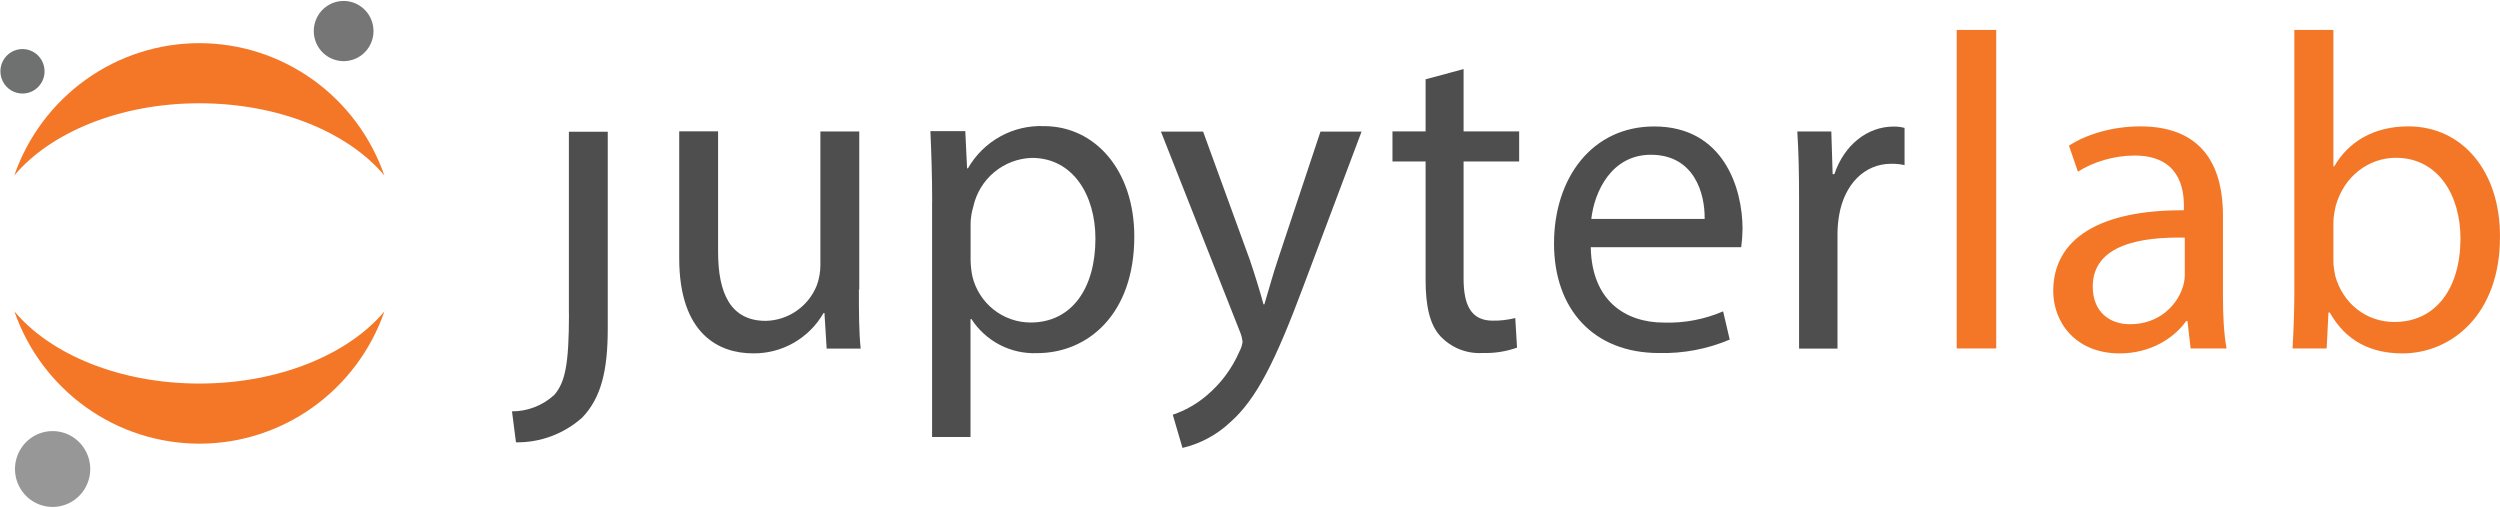
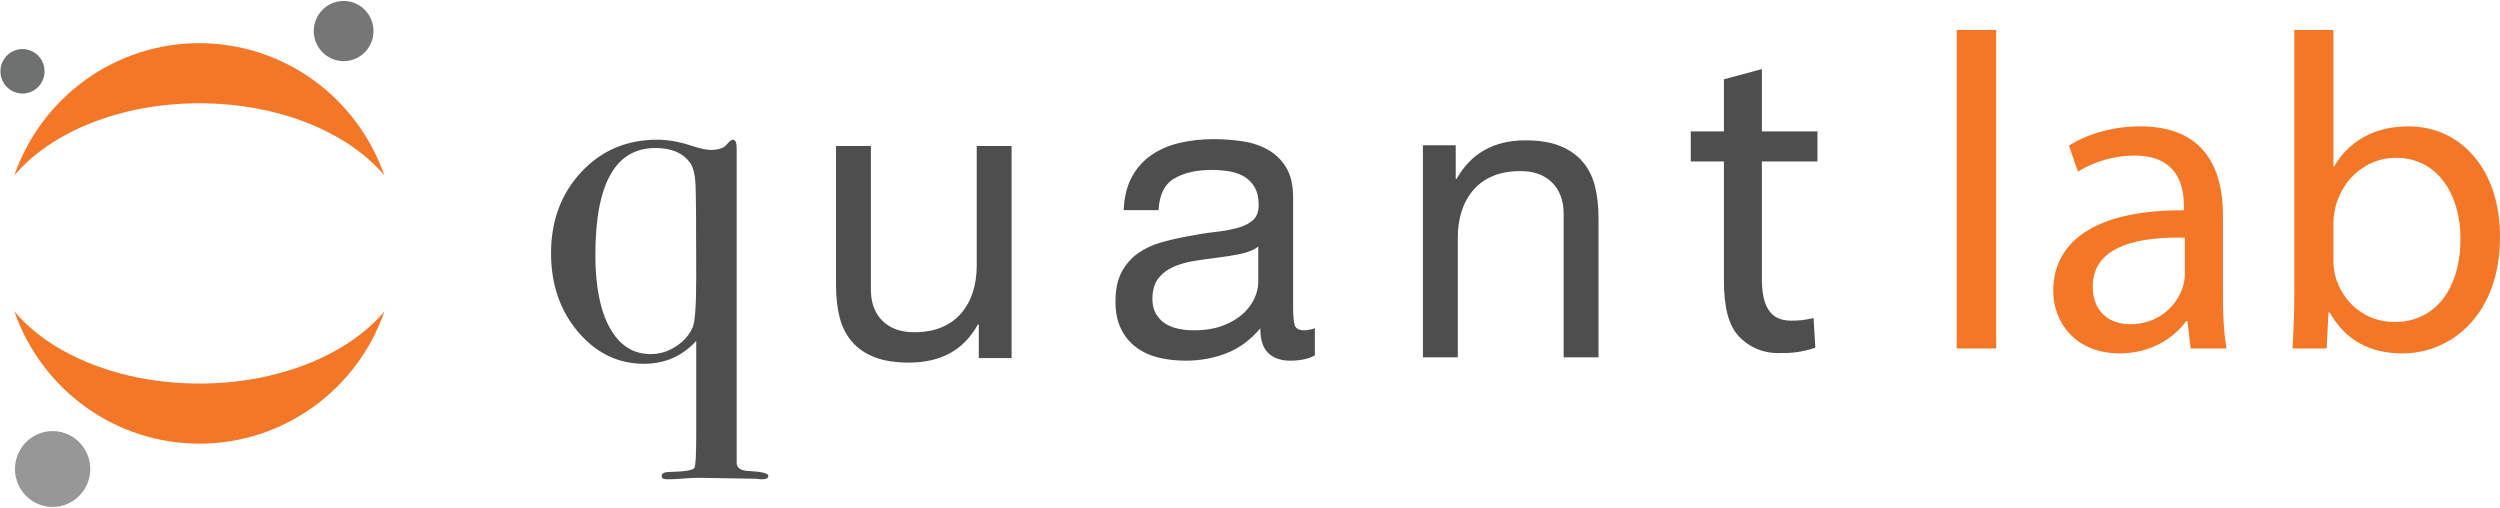
<svg xmlns="http://www.w3.org/2000/svg" width="2340px" height="475px" viewBox="0 0 2340 475" version="1.1">
  <defs />
  <g id="Page-1" stroke="none" stroke-width="1" fill="none" fill-rule="evenodd">
    <g id="fulllogo-greytext-orangebody-greymoons-(1)" transform="translate(-1, 0)">
      <g id="logo.svg">
        <g id="Canvas">
          <g id="logo">
            <g id="Group" transform="translate(480.1364, 64.27149)" fill="#4E4E4E">
              <g id="g">
-                 <g id="path" transform="translate(0, 58.87557)">
+                 <g id="path" transform="translate(-1050.0, -120.0)">
                  <g id="path0-fill">
-                     <g id="path0_fill-link" transform="translate(0.087603, 0.140294)">
-                       <path d="M53.336,169.825 C53.336,218.574 49.615,234.49 39.692,246.239 C28.86,256.242 14.692,261.774 0,261.739 L3.721,290.737 C26.493,291.052 48.568,282.825 65.657,267.655 C83.435,249.156 89.637,223.573 89.637,184.326 L89.637,0 L53.253,0 L53.253,170.076 L53.336,169.825 L53.336,169.825 Z" id="path0_fill" />
+                     <g id="path0_fill-link" transform="translate(0.0, 0.0)">
+                       <path transform="scale(9.5)" d="M135.791,52.752c0,0.225-0.208,0.336-0.624,0.336c-0.191,0-0.354-0.017-0.479-0.048l-5.76-0.097                                         c-0.386,0-0.882,0.023-1.488,0.072c-0.608,0.048-1.024,0.071-1.248,0.071h-0.433c-0.319,0-0.479-0.111-0.479-0.338                                         c0-0.256,0.287-0.385,0.863-0.385c1.407-0.033,2.191-0.161,2.353-0.385c0.128-0.13,0.192-1.237,0.192-3.324v-9.201                                         c-1.377,1.505-3.09,2.256-5.137,2.256c-2.561,0-4.729-1.048-6.505-3.144c-1.774-2.096-2.663-4.681-2.663-7.752                                         c0-3.2,0.991-5.864,2.977-7.992c1.982-2.128,4.479-3.192,7.488-3.192c1.022,0,2.127,0.192,3.312,0.576                                         c0.896,0.288,1.536,0.433,1.92,0.433c0.769,0,1.296-0.168,1.584-0.505c0.288-0.336,0.496-0.504,0.624-0.504                                         c0.256,0,0.384,0.273,0.384,0.817v31.005c0,0.513,0.386,0.785,1.152,0.817C135.134,52.336,135.791,52.495,135.791,52.752z                                          M128.687,33.186c0-5.203-0.023-8.276-0.071-9.219c-0.048-0.941-0.23-1.636-0.55-2.083c-0.699-0.956-1.832-1.436-3.392-1.436                                         c-3.948,0-5.924,3.512-5.924,10.535c0,3.097,0.479,5.499,1.435,7.207s2.293,2.562,4.012,2.562c0.892,0,1.729-0.255,2.508-0.766                                         s1.33-1.149,1.648-1.916C128.575,37.527,128.687,35.899,128.687,33.186z" id="path0_fill" />
                    </g>
                  </g>
                </g>
-                 <g id="path" transform="translate(155.0453, 56.8371)">
+                 <g id="path" transform="translate(0.0, -60.0)">
                  <g id="path1-fill">
                    <g id="path1_fill-link" transform="translate(1.562453, 1.799842)">
-                       <path d="M168.193,147.993 C168.193,168.993 168.193,187.491 169.847,203.408 L138.011,203.408 L135.944,170.076 L135.116,170.076 C128.415,181.725 118.752,191.364 107.125,197.999 C95.497,204.634 82.325,208.026 68.964,207.824 C37.542,207.824 0,190.158 0,118.828 L0,0 L36.384,0 L36.384,112.745 C36.384,151.41 47.961,177.408 80.954,177.408 C91.304,177.218 101.368,173.954 109.885,168.024 C118.402,162.095 124.992,153.764 128.832,144.077 C131.039,138.019 132.16,131.614 132.14,125.161 L132.14,0.167 L168.524,0.167 L168.524,147.993 L168.193,147.993 L168.193,147.993 Z" id="path1_fill" />
+                       <path transform="scale(8.0)" d="M54.432,41.135V37.2h-0.097c-0.863,1.535-1.968,2.663-3.312,3.384c-1.344,0.721-2.928,1.08-4.752,1.08                                           c-1.632,0-2.993-0.217-4.08-0.647c-1.089-0.433-1.968-1.049-2.64-1.849c-0.673-0.8-1.145-1.752-1.416-2.855                                           c-0.272-1.104-0.408-2.328-0.408-3.672V16.32h4.08v16.799c0,1.536,0.447,2.753,1.344,3.648s2.128,1.344,3.696,1.344                                           c1.248,0,2.327-0.191,3.239-0.575c0.912-0.385,1.672-0.928,2.28-1.633c0.606-0.703,1.062-1.527,1.367-2.472                                           c0.305-0.943,0.456-1.977,0.456-3.097V16.32h4.08v24.815H54.432z" id="path1_fill" />
                    </g>
                  </g>
                </g>
-                 <g id="path" transform="translate(390.0133, 53.47964)">
+                 <g id="path" transform="translate(300.0, -60.0)">
                  <g id="path2-fill">
-                     <g id="path2_fill-link" transform="translate(1.706458, 0.231425)">
-                       <path d="M1.654,71.39 C1.654,45.392 0.827,24.392 0,4.727 L32.663,4.727 L34.317,39.558 L35.144,39.558 C42.289,27.078 52.683,16.803 65.201,9.842 C77.72,2.88 91.888,-0.502 106.175,0.06 C154.467,0.06 190.85,41.725 190.85,103.389 C190.85,176.469 147.107,212.551 99.89,212.551 C87.77,213.063 75.726,210.39 64.94,204.795 C54.154,199.2 44.997,190.874 38.369,180.636 L37.542,180.636 L37.542,291.048 L1.571,291.048 L1.571,71.057 L1.654,71.39 L1.654,71.39 Z M37.624,125.555 C37.719,130.622 38.273,135.671 39.278,140.638 C42.242,152.955 49.224,163.913 59.105,171.755 C68.986,179.598 81.194,183.869 93.771,183.885 C132.223,183.885 154.467,151.97 154.467,105.389 C154.467,64.641 133.381,29.809 95.012,29.809 C82.108,30.173 69.695,34.873 59.747,43.162 C49.798,51.451 42.885,62.854 40.105,75.557 C38.648,80.458 37.814,85.526 37.624,90.64 L37.624,125.472 L37.624,125.555 L37.624,125.555 Z" id="path2_fill" />
+                     <g id="path2_fill-link" transform="translate(0.0, 0.0)">
+                       <path transform="scale(8.0)" d="M53.52,41.664c-1.056,0-1.896-0.296-2.52-0.888s-0.937-1.561-0.937-2.904c-1.121,1.344-2.424,2.312-3.912,2.904                                           c-1.488,0.592-3.096,0.888-4.824,0.888c-1.121,0-2.177-0.12-3.168-0.359c-0.992-0.24-1.865-0.641-2.616-1.2                                           c-0.752-0.56-1.344-1.279-1.776-2.16c-0.432-0.88-0.648-1.944-0.648-3.192c0-1.408,0.24-2.56,0.72-3.456                                           c0.48-0.896,1.111-1.624,1.896-2.184c0.784-0.561,1.68-0.984,2.688-1.272c1.008-0.288,2.04-0.527,3.096-0.72                                           c1.12-0.223,2.184-0.392,3.192-0.504s1.896-0.271,2.664-0.48c0.768-0.207,1.375-0.512,1.824-0.911                                           c0.448-0.399,0.672-0.984,0.672-1.752c0-0.896-0.168-1.615-0.504-2.16c-0.336-0.543-0.768-0.96-1.296-1.248                                           c-0.528-0.288-1.121-0.48-1.776-0.576c-0.656-0.096-1.304-0.145-1.944-0.145c-1.728,0-3.168,0.329-4.32,0.984                                           c-1.152,0.656-1.776,1.896-1.872,3.72h-4.08c0.064-1.535,0.384-2.832,0.96-3.888s1.344-1.912,2.304-2.568                                           c0.96-0.655,2.064-1.128,3.312-1.416c1.248-0.287,2.56-0.432,3.936-0.432c1.12,0,2.232,0.081,3.336,0.24                                           c1.104,0.16,2.104,0.488,3,0.983c0.896,0.497,1.615,1.192,2.16,2.089c0.544,0.896,0.815,2.063,0.815,3.504v12.768                                           c0,0.96,0.056,1.665,0.168,2.112c0.112,0.448,0.488,0.672,1.128,0.672c0.353,0,0.769-0.08,1.248-0.24v3.168                                           C55.743,41.455,54.768,41.664,53.52,41.664z M47.808,29.16c-0.833,0.176-1.704,0.32-2.616,0.432                                           c-0.912,0.112-1.832,0.24-2.76,0.385c-0.929,0.144-1.76,0.376-2.496,0.695c-0.736,0.32-1.336,0.776-1.8,1.368                                           c-0.464,0.593-0.696,1.4-0.696,2.424c0,0.672,0.136,1.24,0.408,1.704c0.271,0.464,0.624,0.84,1.056,1.128                                           c0.432,0.288,0.943,0.497,1.536,0.624c0.592,0.128,1.192,0.192,1.8,0.192c1.344,0,2.496-0.184,3.456-0.552                                           c0.96-0.367,1.744-0.832,2.352-1.393c0.608-0.56,1.056-1.168,1.344-1.824c0.288-0.654,0.432-1.271,0.432-1.848V28.32                                           C49.312,28.704,48.639,28.984,47.808,29.16z" id="path2_fill" />
                    </g>
                  </g>
                </g>
-                 <g id="path" transform="translate(606.7407, 56.8371)">
+                 <g id="path" transform="translate(550, -60.0)">
                  <g id="path3-fill">
-                     <g id="path3_fill-link" transform="translate(0.751226, 1.989299)">
-                       <path d="M39.444,0 L83.187,120.078 C87.735,133.494 92.696,149.494 96.004,161.743 L96.831,161.743 C100.552,149.577 104.686,133.994 109.648,119.329 L149.34,0.083 L187.791,0.083 L133.297,144.993 C107.25,214.658 89.554,250.405 64.747,272.238 C52.212,283.988 36.847,292.232 20.177,296.154 L11.081,265.072 C22.744,261.156 33.553,255.017 42.917,246.989 C56.148,235.847 66.623,221.754 73.512,205.824 C74.983,203.073 75.963,200.084 76.406,196.992 C76.08,193.659 75.243,190.399 73.926,187.325 L0,0.083 L39.692,0.083 L39.444,0 L39.444,0 Z" id="path3_fill" />
+                     <g id="path3_fill-link" transform="translate(0.895231, 1.129548)">
+                       <path transform="scale(8.0)" d="M41.567,16.32v3.936h0.097c1.695-3.008,4.384-4.512,8.063-4.512c1.632,0,2.992,0.224,4.08,0.672   c1.088,0.449,1.969,1.073,2.642,1.872c0.672,0.8,1.143,1.752,1.416,2.856c0.271,1.104,0.407,2.328,0.407,3.672v16.319h-4.081v-16.8   c0-1.536-0.448-2.752-1.344-3.647s-2.128-1.345-3.696-1.345c-1.248,0-2.327,0.192-3.239,0.576c-0.912,0.385-1.673,0.929-2.28,1.632   c-0.608,0.704-1.064,1.528-1.368,2.473c-0.304,0.943-0.456,1.976-0.456,3.096v14.016h-4.08V16.32H41.567z" id="path3_fill" />
                    </g>
                  </g>
                </g>
-                 <g id="path" transform="translate(822.7481, 0)">
+                 <g id="path" transform="translate(1101.961, 0.0)">
                  <g id="path4-fill">
                    <g id="path4_fill-link" transform="translate(1.46405, 0.378914)">
                      <path d="M66.566,0 L66.566,58.331 L118.579,58.331 L118.579,86.496 L66.566,86.496 L66.566,195.991 C66.566,220.99 73.595,235.489 93.854,235.489 C100.962,235.601 108.052,234.76 114.94,232.989 L116.594,260.738 C106.246,264.411 95.309,266.107 84.345,265.738 C77.073,266.187 69.792,265.033 63.008,262.356 C56.225,259.679 50.102,255.544 45.067,250.239 C34.73,239.323 31.009,221.24 31.009,197.325 L31.009,86.496 L0,86.496 L0,58.331 L31.009,58.331 L31.009,9.583 L66.566,0 L66.566,0 Z" id="path4_fill" />
-                     </g>
-                   </g>
-                 </g>
-                 <g id="path" transform="translate(974.4333, 53.47964)">
-                   <g id="path5-fill">
-                     <g id="path5_fill-link" transform="translate(0.990034, 0.610339)">
-                       <path d="M34.399,112.995 C35.226,162.993 66.649,183.575 102.95,183.575 C121.928,184.176 140.808,180.592 158.27,173.076 L164.472,199.492 C143.55,208.346 121.005,212.634 98.319,212.074 C36.797,212.074 0,170.909 0,109.578 C0,48.248 35.557,0 93.771,0 C159.014,0 176.462,58.331 176.462,95.746 C176.4,101.516 175.987,107.276 175.222,112.995 L34.647,112.995 L34.399,112.995 L34.399,112.995 Z M140.988,86.58 C141.401,63.081 131.479,26.499 90.629,26.499 C53.832,26.499 37.79,60.914 34.896,86.58 L141.07,86.58 L140.988,86.58 L140.988,86.58 Z" id="path5_fill" />
-                     </g>
-                   </g>
-                 </g>
-                 <g id="path" transform="translate(1201.961, 53.47964)">
-                   <g id="path6-fill">
-                     <g id="path6_fill-link" transform="translate(1.17964, 0.705068)">
-                       <path d="M1.654,68.001 C1.654,44.086 1.24,23.503 0,4.587 L31.836,4.587 L33.076,44.502 L34.73,44.502 C43.826,17.17 65.739,0.004 90.05,0.004 C93.536,-0.047 97.012,0.373 100.386,1.254 L100.386,36.086 C96.313,35.191 92.151,34.772 87.983,34.836 C62.349,34.836 44.24,54.585 39.278,82.251 C38.255,87.944 37.701,93.714 37.624,99.5 L37.624,207.829 L1.654,207.829 L1.654,68.001 L1.654,68.001 Z" id="path6_fill" />
                    </g>
                  </g>
                </g>
              </g>
            </g>
            <g id="g">
              <g id="path" transform="translate(293.89, 0)" fill="#767677">
                <g id="path7-fill">
                  <g id="path7_fill-link" transform="translate(0.804027, 0.898122)">
                    <path d="M55.873,26.941 C56.113,32.508 54.71,38.021 51.84,42.784 C48.97,47.546 44.763,51.344 39.751,53.697 C34.739,56.05 29.147,56.851 23.682,56.001 C18.218,55.15 13.127,52.685 9.053,48.918 C4.979,45.151 2.105,40.25 0.795,34.837 C-0.514,29.424 -0.201,23.741 1.695,18.507 C3.591,13.272 6.985,8.723 11.448,5.433 C15.91,2.143 21.241,0.261 26.765,0.025 C34.166,-0.291 41.389,2.366 46.846,7.413 C52.304,12.46 55.551,19.483 55.873,26.941 L55.873,26.941 Z" id="path7_fill" />
                  </g>
                </g>
              </g>
              <g id="path" transform="translate(13.56046, 290.3009)" fill="#F37726">
                <g id="path8-fill">
                  <g id="path8_fill-link" transform="translate(0.895231, 1.129548)">
                    <path d="M173.154,67.58 C98.733,67.58 33.738,40.332 0,0 C12.565,36.19 35.983,67.549 67.013,89.737 C98.043,111.924 135.149,123.842 173.196,123.842 C211.243,123.842 248.349,111.924 279.379,89.737 C310.409,67.549 333.827,36.19 346.392,0 C312.571,40.332 247.577,67.58 173.154,67.58 L173.154,67.58 Z" id="path8_fill" />
                  </g>
                </g>
              </g>
              <g id="path" transform="translate(13.56046, 39.92986)" fill="#F37726">
                <g id="path9-fill">
                  <g id="path9_fill-link" transform="translate(0.800427, 0.470045)">
                    <path d="M173.237,56.262 C247.659,56.262 312.654,83.511 346.392,123.842 C333.827,87.653 310.409,56.294 279.379,34.106 C248.349,11.919 211.243,0 173.196,0 C135.149,0 98.043,11.919 67.013,34.106 C35.983,56.294 12.565,87.653 0,123.842 C33.821,83.594 98.815,56.262 173.237,56.262 L173.237,56.262 Z" id="path9_fill" />
                  </g>
                </g>
              </g>
              <g id="path" transform="translate(13.56046, 401.9367)" fill="#989798">
                <g id="path10-fill">
                  <g id="path10_fill-link" transform="translate(1.46405, 1.557624)">
                    <path d="M70.419,33.945 C70.724,40.963 68.956,47.915 65.338,53.921 C61.72,59.926 56.415,64.714 50.095,67.68 C43.775,70.645 36.724,71.654 29.835,70.579 C22.945,69.503 16.528,66.392 11.394,61.639 C6.26,56.886 2.641,50.705 0.996,43.878 C-0.65,37.052 -0.249,29.886 2.149,23.29 C4.547,16.693 8.833,10.961 14.465,6.821 C20.097,2.68 26.821,0.317 33.787,0.03 C43.104,-0.354 52.192,3 59.059,9.358 C65.926,15.715 70.011,24.557 70.419,33.945 L70.419,33.945 L70.419,33.945 Z" id="path10_fill" />
                  </g>
                </g>
              </g>
              <g id="path" transform="translate(0, 45.32579)" fill="#6F7070">
                <g id="path11-fill">
                  <g id="path11_fill-link" transform="translate(1.372847, 0.568371)">
                    <path d="M21.565,41.645 C17.478,41.823 13.431,40.775 9.935,38.634 C6.44,36.493 3.653,33.355 1.928,29.617 C0.203,25.88 -0.383,21.71 0.245,17.637 C0.872,13.563 2.685,9.769 5.453,6.734 C8.222,3.699 11.821,1.56 15.796,0.588 C19.771,-0.385 23.944,-0.147 27.785,1.272 C31.626,2.69 34.963,5.224 37.374,8.555 C39.784,11.885 41.161,15.861 41.328,19.98 C41.552,25.492 39.597,30.869 35.892,34.931 C32.187,38.993 27.035,41.407 21.565,41.645 L21.565,41.645 L21.565,41.645 Z" id="path11_fill" />
                  </g>
                </g>
              </g>
            </g>
          </g>
        </g>
      </g>
-       <path d="M1832.476,326.154 L1869.459,326.154 L1869.459,28.008 L1832.476,28.008 L1832.476,326.154 Z M2085.045,326.154 C2082.524,312.296 2081.683,295.08 2081.683,277.443 L2081.683,201.437 C2081.683,160.704 2066.554,118.292 2004.356,118.292 C1978.721,118.292 1954.346,125.431 1937.536,136.349 L1945.941,160.704 C1960.23,151.466 1979.981,145.587 1998.893,145.587 C2040.498,145.587 2045.121,175.821 2045.121,192.618 L2045.121,196.818 C1966.533,196.398 1922.827,223.273 1922.827,272.404 C1922.827,301.798 1943.84,330.773 1985.025,330.773 C2014.022,330.773 2035.875,316.496 2047.222,300.539 L2048.483,300.539 L2051.425,326.154 L2085.045,326.154 Z M2045.961,257.706 C2045.961,261.486 2045.121,265.685 2043.86,269.464 C2037.977,286.681 2021.166,303.478 1994.69,303.478 C1975.779,303.478 1959.809,292.14 1959.809,268.204 C1959.809,228.732 2005.617,221.593 2045.961,222.433 L2045.961,257.706 Z M2178.758,326.154 L2180.439,292.56 L2181.699,292.56 C2196.829,319.435 2220.363,330.773 2249.781,330.773 C2295.168,330.773 2340.976,294.66 2340.976,222.013 C2341.396,160.284 2305.675,118.292 2255.244,118.292 C2222.464,118.292 2198.93,132.989 2185.902,155.665 L2185.062,155.665 L2185.062,28.008 L2148.499,28.008 L2148.499,273.663 C2148.499,291.72 2147.659,312.296 2146.818,326.154 L2178.758,326.154 Z M2185.062,208.155 C2185.062,202.277 2186.322,197.237 2187.163,193.038 C2194.727,164.903 2218.262,147.687 2243.477,147.687 C2282.981,147.687 2303.994,182.54 2303.994,223.273 C2303.994,269.884 2280.88,301.378 2242.216,301.378 C2215.32,301.378 2193.887,283.742 2186.743,258.126 C2185.902,253.927 2185.062,249.308 2185.062,244.689 L2185.062,208.155 Z" id="jupyterlab" fill="#F37726" />
+       <path d="M1832.476,326.154 L1869.459,326.154 L1869.459,28.008 L1832.476,28.008 L1832.476,326.154 Z M2085.045,326.154 C2082.524,312.296 2081.683,295.08 2081.683,277.443 L2081.683,201.437 C2081.683,160.704 2066.554,118.292 2004.356,118.292 C1978.721,118.292 1954.346,125.431 1937.536,136.349 L1945.941,160.704 C1960.23,151.466 1979.981,145.587 1998.893,145.587 C2040.498,145.587 2045.121,175.821 2045.121,192.618 L2045.121,196.818 C1966.533,196.398 1922.827,223.273 1922.827,272.404 C1922.827,301.798 1943.84,330.773 1985.025,330.773 C2014.022,330.773 2035.875,316.496 2047.222,300.539 L2048.483,300.539 L2051.425,326.154 L2085.045,326.154 Z M2045.961,257.706 C2045.961,261.486 2045.121,265.685 2043.86,269.464 C2037.977,286.681 2021.166,303.478 1994.69,303.478 C1975.779,303.478 1959.809,292.14 1959.809,268.204 C1959.809,228.732 2005.617,221.593 2045.961,222.433 L2045.961,257.706 Z M2178.758,326.154 L2180.439,292.56 L2181.699,292.56 C2196.829,319.435 2220.363,330.773 2249.781,330.773 C2295.168,330.773 2340.976,294.66 2340.976,222.013 C2341.396,160.284 2305.675,118.292 2255.244,118.292 C2222.464,118.292 2198.93,132.989 2185.902,155.665 L2185.062,155.665 L2185.062,28.008 L2148.499,28.008 L2148.499,273.663 C2148.499,291.72 2147.659,312.296 2146.818,326.154 L2178.758,326.154 Z M2185.062,208.155 C2185.062,202.277 2186.322,197.237 2187.163,193.038 C2194.727,164.903 2218.262,147.687 2243.477,147.687 C2282.981,147.687 2303.994,182.54 2303.994,223.273 C2303.994,269.884 2280.88,301.378 2242.216,301.378 C2215.32,301.378 2193.887,283.742 2186.743,258.126 C2185.902,253.927 2185.062,249.308 2185.062,244.689 L2185.062,208.155 Z" id="lab" fill="#F37726" />
    </g>
  </g>
</svg>
